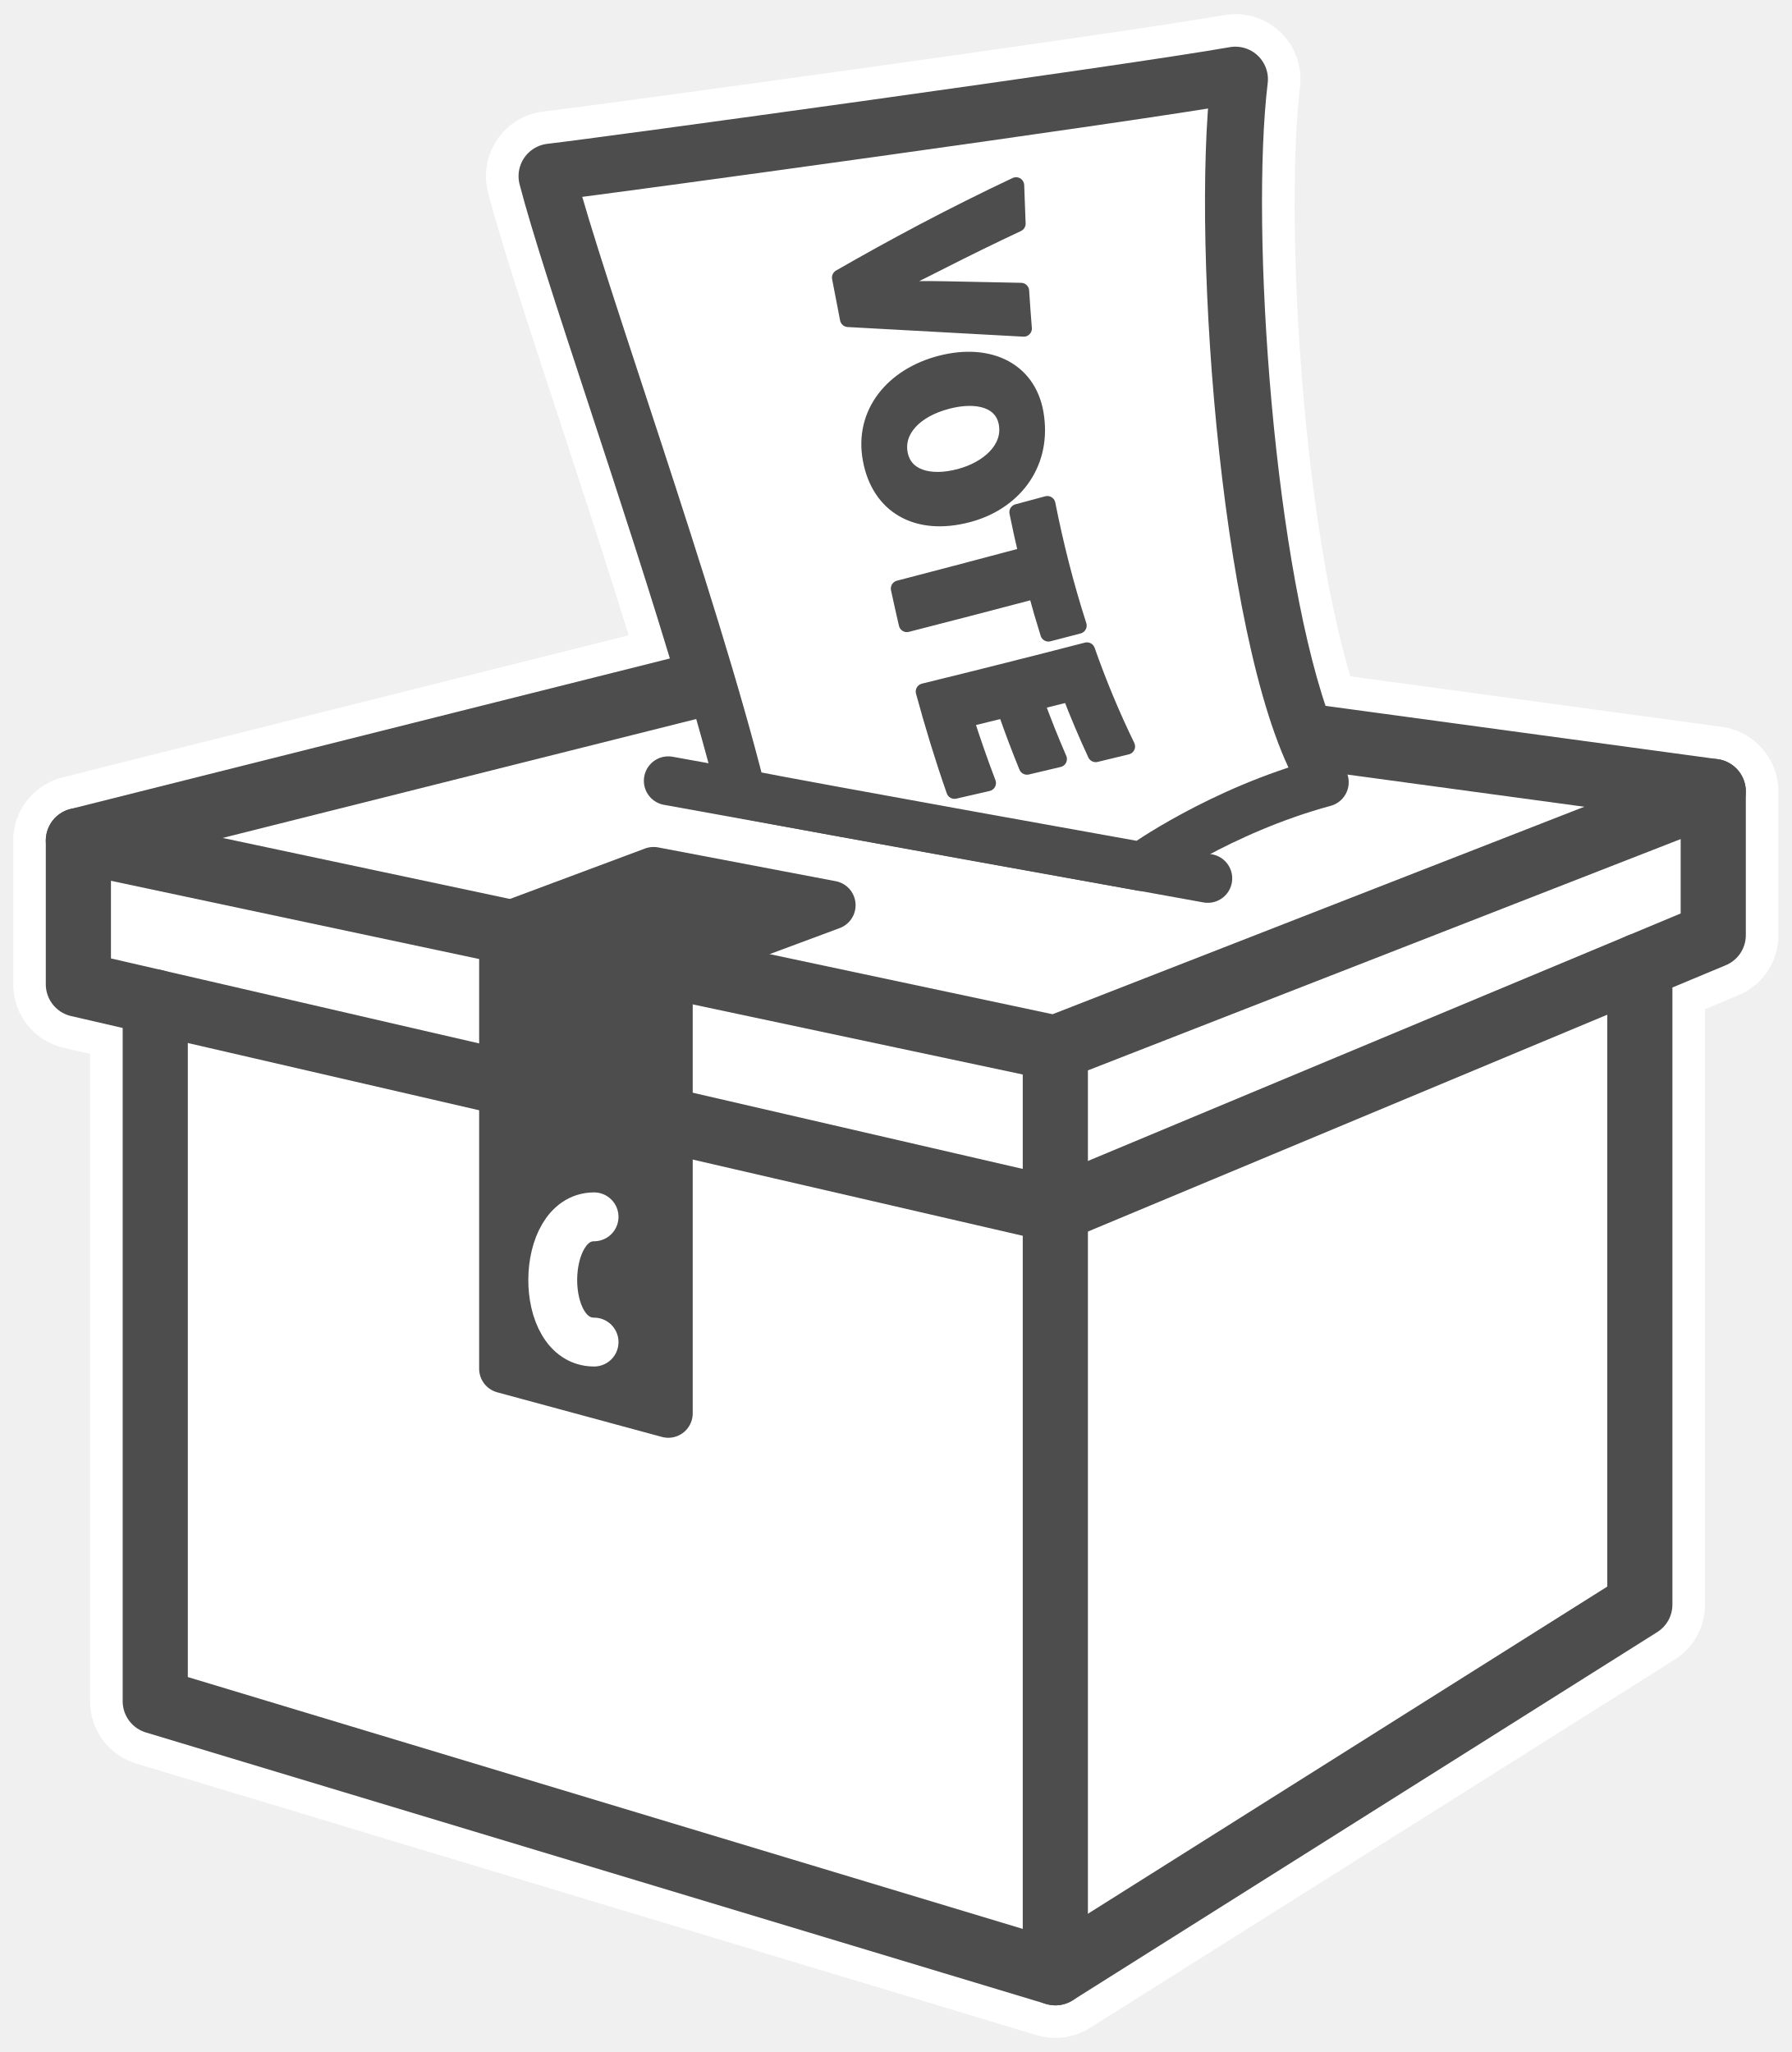
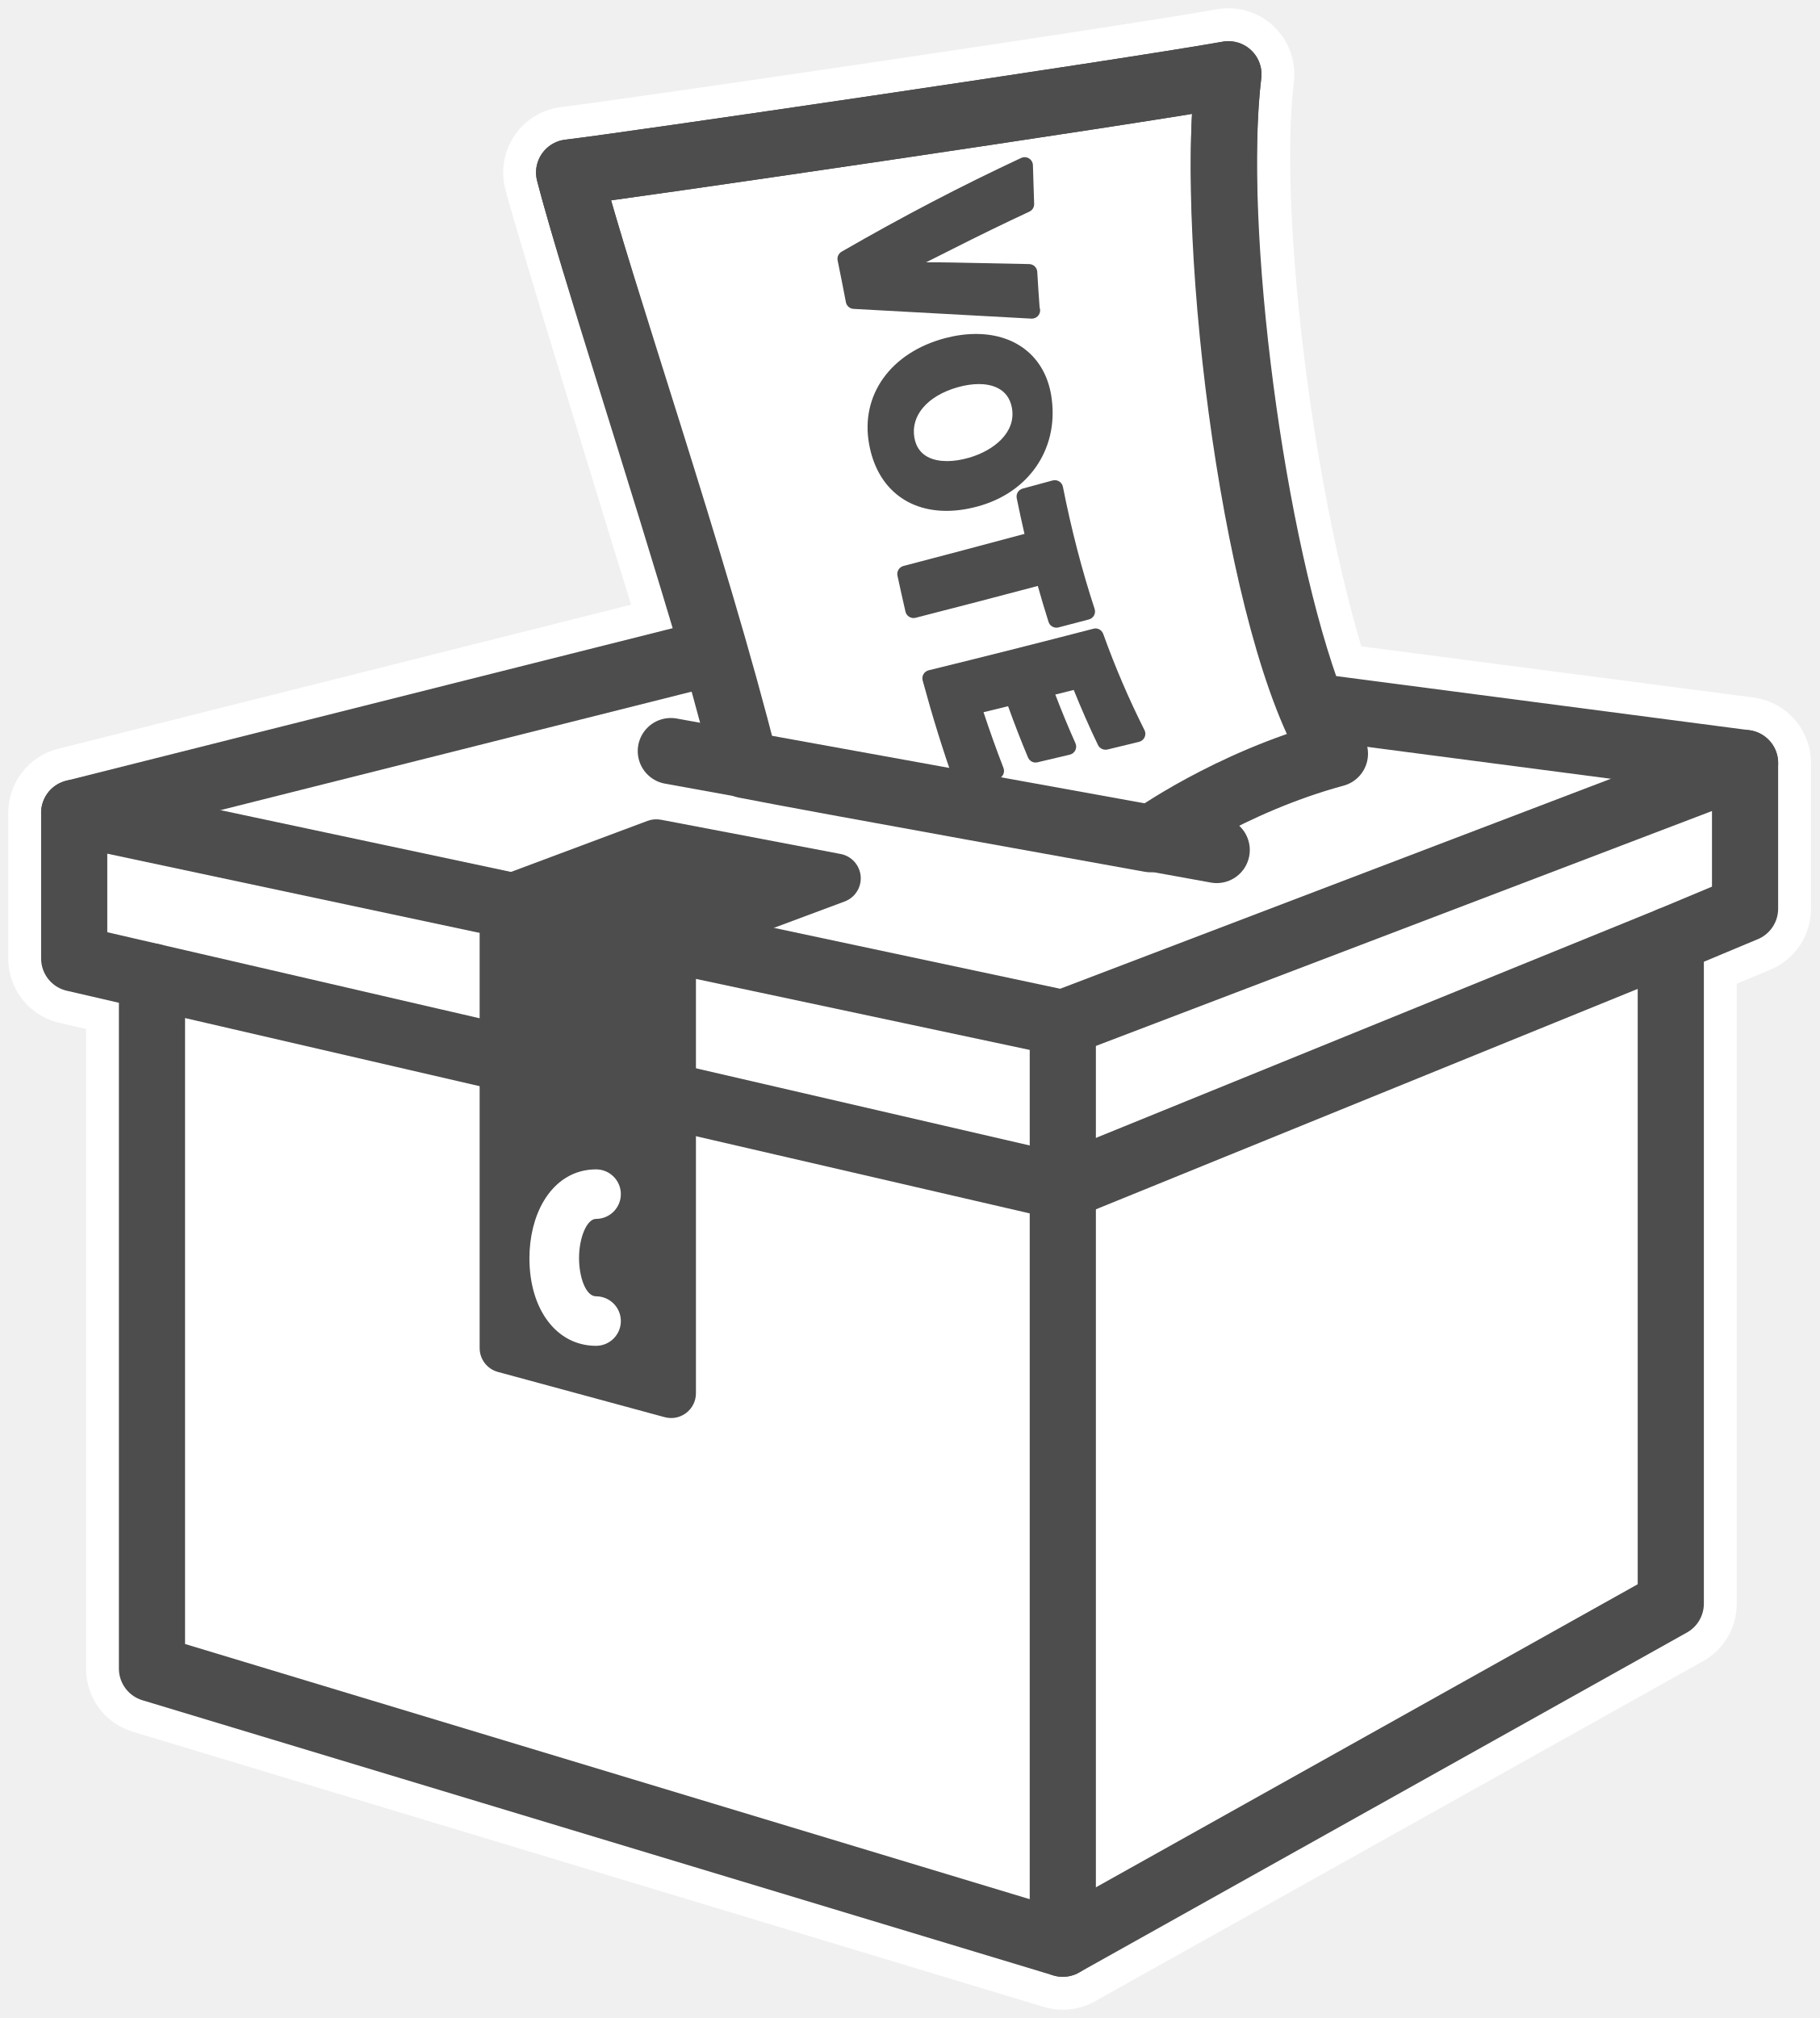
- <svg xmlns="http://www.w3.org/2000/svg" version="1.1" x="0px" y="0px" width="110px" height="126px" viewBox="-0.812 -0.866 110 126" overflow="visible" enable-background="new -0.812 -0.866 110 126" xml:space="preserve">
+ <svg xmlns="http://www.w3.org/2000/svg" version="1.1" x="0px" y="0px" width="110px" height="122px" viewBox="-0.5 -0.5 110 122" overflow="visible" enable-background="new -0.5 -0.5 110 122" xml:space="preserve">
  <defs>
</defs>
  <g>
-     <path fill="#FFFFFF" d="M63.982,124.268c-0.391,0-0.778-0.057-1.152-0.17L7.565,107.427c-1.702-0.514-2.846-2.053-2.846-3.83   V63.846L3.1,63.471C1.275,63.051,0,61.448,0,59.574v-8.825c0-1.838,1.244-3.433,3.026-3.88l34.762-8.729   c-1.413-4.572-2.973-9.319-4.369-13.572c-1.884-5.738-3.498-10.655-4.265-13.61c-0.291-1.121-0.083-2.312,0.571-3.267   c0.658-0.957,1.694-1.58,2.845-1.712c3.162-0.363,35.475-4.802,41.768-5.917C74.571,0.02,74.804,0,75.034,0   c1.027,0,2.004,0.388,2.75,1.093c0.917,0.869,1.373,2.134,1.222,3.387c-0.913,7.542,0.031,25.945,3.088,36.184l22.82,3.104   c1.973,0.268,3.461,1.972,3.461,3.963v8.826c0,1.62-0.966,3.069-2.46,3.691l-2.047,0.854v36.557c0,1.382-0.698,2.647-1.867,3.385   l-35.886,22.608C65.474,124.056,64.736,124.268,63.982,124.268z" />
+     <path fill="#FFFFFF" d="M63.761,121c-0.389,0-0.775-0.057-1.148-0.17L7.539,104.195c-1.696-0.513-2.836-2.048-2.836-3.821V61.708   l-1.614-0.374C1.271,60.915,0,59.316,0,57.446V48.64c0-1.834,1.24-3.425,3.016-3.871l34.642-8.711   c-1.408-4.562-6.84-22.175-7.604-25.124c-0.29-1.119-0.083-2.307,0.569-3.26c0.655-0.955,1.688-1.577,2.835-1.708   c3.15-0.362,33.352-4.792,39.623-5.904C73.313,0.02,73.545,0,73.774,0c1.024,0,1.997,0.387,2.74,1.091   c0.914,0.867,1.369,2.13,1.218,3.38c-0.91,7.526,1.031,23.889,4.077,34.105l23.741,3.097c1.966,0.268,3.449,1.968,3.449,3.955   v8.807c0,1.617-0.963,3.063-2.451,3.684l-2.04,0.853v37.479c0,1.379-0.696,2.642-1.86,3.377l-36.762,20.56   C65.247,120.788,64.513,121,63.761,121z" />
  </g>
-   <line fill="none" stroke="#4D4D4D" stroke-width="4" stroke-linecap="round" stroke-linejoin="round" stroke-miterlimit="10" x1="63.982" y1="73.481" x2="63.982" y2="120.268" />
-   <line display="none" fill="none" stroke="#333333" stroke-width="4" stroke-linecap="round" stroke-linejoin="round" stroke-miterlimit="10" x1="63.982" y1="77.424" x2="8.72" y2="64.664" />
-   <line display="none" fill="none" stroke="#333333" stroke-width="4" stroke-linecap="round" stroke-linejoin="round" stroke-miterlimit="10" x1="63.982" y1="77.424" x2="99.868" y2="62.438" />
-   <polygon display="none" fill="#333333" stroke="#333333" stroke-width="3" stroke-linecap="round" stroke-linejoin="round" stroke-miterlimit="10" points="  42.219,87.918 33.106,85.841 33.106,66.127 42.219,67.87 " />
-   <polygon fill="#4D4D4D" stroke="#4D4D4D" stroke-width="3" stroke-linecap="round" stroke-linejoin="round" stroke-miterlimit="10" points="  40.219,85.918 30.106,83.178 30.106,56.08 39.315,52.641 50.219,54.716 40.219,58.438 " />
-   <path fill="none" stroke="#4D4D4D" stroke-width="4" stroke-linecap="round" stroke-linejoin="round" stroke-miterlimit="10" d="  M79.099,44.294C75.418,34.711,73.913,13.27,75.035,4c-6.338,1.124-38.69,5.572-42.01,5.952c1.473,5.67,6.415,19.542,9.806,31.045  L4,50.749v8.825l4.72,1.09v42.933l55.263,16.671l35.886-22.608V58.438l4.507-1.882V47.73L79.099,44.294z" />
-   <polyline fill="none" stroke="#4D4D4D" stroke-width="4" stroke-linecap="round" stroke-linejoin="round" stroke-miterlimit="10" points="  4,50.749 63.982,63.492 104.375,47.73 " />
-   <polyline fill="none" stroke="#4D4D4D" stroke-width="4" stroke-linecap="round" stroke-linejoin="round" stroke-miterlimit="10" points="  63.982,63.492 63.982,73.424 8.72,60.664 " />
-   <line fill="none" stroke="#4D4D4D" stroke-width="4" stroke-linecap="round" stroke-linejoin="round" stroke-miterlimit="10" x1="63.982" y1="73.424" x2="99.868" y2="58.438" />
-   <line fill="none" stroke="#4D4D4D" stroke-width="3" stroke-linecap="round" stroke-linejoin="round" stroke-miterlimit="10" x1="40.219" y1="47.077" x2="73.342" y2="53.07" />
-   <path fill="#FFFFFF" stroke="#4D4D4D" stroke-width="3" stroke-linecap="round" stroke-linejoin="round" stroke-miterlimit="10" d="  M44.723,47.862c-3.04-12.147-9.914-31.044-11.697-37.911C36.345,9.571,68.697,5.123,75.035,4  c-1.255,10.368,0.773,35.971,5.459,43.168c-6.41,1.735-11.189,5.178-11.189,5.178S49.08,48.722,44.723,47.862z" />
-   <g>
-     <g>
-       <path fill="#4D4D4D" stroke="#4D4D4D" stroke-linecap="round" stroke-linejoin="round" stroke-miterlimit="10" d="M50.768,16.18    c3.311-1.903,6.86-3.802,10.803-5.663c0.026,0.781,0.055,1.564,0.088,2.35c-1.6,0.75-3.14,1.506-4.631,2.264    c-1.271,0.643-2.432,1.238-3.706,1.794c0.002,0.014,0.005,0.029,0.007,0.043c1.305-0.075,2.604-0.089,3.859-0.064    c1.564,0.032,3.127,0.064,4.687,0.096c0.05,0.768,0.104,1.536,0.167,2.307c-3.571-0.198-7.165-0.395-10.784-0.591    C51.098,17.869,50.936,17.024,50.768,16.18z" />
-       <path fill="#4D4D4D" stroke="#4D4D4D" stroke-linecap="round" stroke-linejoin="round" stroke-miterlimit="10" d="M58.639,30.705    c-3.178,0.85-5.468-0.547-5.981-3.372c-0.526-2.839,1.375-5.11,4.281-5.867c3.057-0.791,5.518,0.469,5.86,3.315    C63.184,27.759,61.316,29.991,58.639,30.705z M57.317,23.756c-1.959,0.52-3.159,1.767-2.897,3.224    c0.264,1.472,1.828,1.941,3.708,1.436c1.751-0.47,3.105-1.696,2.891-3.204C60.812,23.719,59.251,23.244,57.317,23.756z" />
-       <path fill="#4D4D4D" stroke="#4D4D4D" stroke-linecap="round" stroke-linejoin="round" stroke-miterlimit="10" d="M62.236,33.205    c-0.208-0.873-0.399-1.746-0.577-2.62c0.609-0.165,1.22-0.329,1.83-0.494c0.494,2.488,1.12,4.979,1.918,7.455    c-0.614,0.161-1.229,0.321-1.848,0.482c-0.275-0.879-0.531-1.759-0.769-2.64c-2.608,0.689-5.242,1.375-7.922,2.059    C54.7,36.724,54.538,36,54.382,35.275C57.026,34.589,59.639,33.899,62.236,33.205z" />
-       <path fill="#4D4D4D" stroke="#4D4D4D" stroke-linecap="round" stroke-linejoin="round" stroke-miterlimit="10" d="M62.242,46.204    c-0.476-1.163-0.915-2.333-1.321-3.508c-0.812,0.199-1.629,0.398-2.453,0.599c0.42,1.312,0.874,2.619,1.369,3.92    c-0.677,0.156-1.359,0.313-2.047,0.471c-0.707-2.019-1.325-4.05-1.879-6.088c3.43-0.84,6.756-1.679,10.012-2.521    c0.696,1.979,1.508,3.945,2.455,5.891c-0.635,0.154-1.272,0.31-1.916,0.464c-0.573-1.231-1.097-2.473-1.574-3.719    c-0.693,0.174-1.391,0.349-2.093,0.522c0.429,1.174,0.894,2.344,1.398,3.507C63.548,45.896,62.897,46.05,62.242,46.204z" />
-     </g>
-   </g>
-   <path fill="none" stroke="#FFFFFF" stroke-width="3" stroke-linecap="round" stroke-linejoin="round" stroke-miterlimit="10" d="  M35.662,81.542c-3.425,0-3.341-7.69,0-7.69" />
+   <line fill="none" stroke="#4D4D4D" stroke-width="4" stroke-linecap="round" stroke-linejoin="round" stroke-miterlimit="10" x1="63.761" y1="71.323" x2="63.761" y2="117.009" />
+   <path fill="#4D4D4D" d="M50.326,51.128l-10.865-2.071c-0.27-0.05-0.549-0.027-0.808,0.069l-9.178,3.432  c-0.586,0.219-0.974,0.778-0.974,1.401v27.04c0,0.675,0.453,1.267,1.106,1.443l10.078,2.734c0.13,0.035,0.262,0.053,0.394,0.053  c0.325,0,0.646-0.106,0.911-0.308c0.371-0.282,0.589-0.722,0.589-1.188V57.352L50.57,54c0.63-0.234,1.026-0.859,0.97-1.527  C51.482,51.803,50.987,51.253,50.326,51.128z M35.539,77.87c0.828,0,1.5,0.67,1.5,1.496s-0.672,1.497-1.5,1.497  c-2.372,0-4.028-2.179-4.028-5.298c0-1.271,0.298-2.482,0.839-3.412c0.734-1.263,1.867-1.958,3.189-1.958  c0.828,0,1.5,0.671,1.5,1.497s-0.672,1.497-1.5,1.497c-0.548,0-1.028,1.109-1.028,2.376C34.511,76.673,34.903,77.87,35.539,77.87z" />
+   <path fill="none" stroke="#4D4D4D" stroke-width="4" stroke-linecap="round" stroke-linejoin="round" stroke-miterlimit="10" d="  M78.825,42.198c-3.668-9.562-6.168-28.957-5.05-38.208C67.46,5.112,37.219,9.551,33.911,9.93c1.468,5.658,5.393,17.5,8.771,28.979  L3.986,48.64v8.807l4.703,1.087v41.841l55.071,16.635l36.762-20.56V56.312l4.491-1.878v-8.807L78.825,42.198z" />
+   <polyline fill="none" stroke="#4D4D4D" stroke-width="4" stroke-linecap="round" stroke-linejoin="round" stroke-miterlimit="10" points="  3.986,48.64 63.761,61.355 105.014,45.628 " />
+   <polyline fill="none" stroke="#4D4D4D" stroke-width="4" stroke-linecap="round" stroke-linejoin="round" stroke-miterlimit="10" points="  63.761,61.355 63.761,71.266 8.689,58.533 " />
+   <line fill="none" stroke="#4D4D4D" stroke-width="4" stroke-linecap="round" stroke-linejoin="round" stroke-miterlimit="10" x1="63.761" y1="71.266" x2="100.522" y2="56.312" />
+   <line fill="none" stroke="#4D4D4D" stroke-width="4" stroke-linecap="round" stroke-linejoin="round" stroke-miterlimit="10" x1="40.06" y1="44.907" x2="73.067" y2="50.888" />
+   <path fill="none" stroke="#4D4D4D" stroke-width="4" stroke-linecap="round" stroke-linejoin="round" stroke-miterlimit="10" d="  M44.568,45.759c-3.03-12.121-8.88-28.977-10.657-35.829c3.308-0.379,33.549-4.818,39.864-5.939  c-1.25,10.346,1.771,33.894,6.44,41.076c-6.388,1.731-11.151,5.167-11.151,5.167S48.91,46.617,44.568,45.759z" />
+   <path fill="#4D4D4D" d="M58.602,30.12c3.067-0.823,4.874-3.417,4.495-6.45c-0.285-2.455-2.043-3.98-4.588-3.98  c-0.59,0-1.21,0.083-1.845,0.248c-3.309,0.867-5.162,3.449-4.612,6.426c0.456,2.517,2.203,4.021,4.676,4.021  C57.321,30.385,57.952,30.296,58.602,30.12z M54.786,25.956c-0.231-1.33,0.791-2.523,2.604-3.04  c0.459-0.131,0.896-0.197,1.297-0.197c0.651,0,1.777,0.188,1.999,1.448c0.264,1.49-1.12,2.584-2.607,3.008  c-0.465,0.133-0.907,0.201-1.313,0.201C55.977,27.375,54.993,27.129,54.786,25.956z" />
+   <path fill="#4D4D4D" d="M68.7,43.639c-0.93-1.844-1.77-3.8-2.495-5.815c-0.089-0.244-0.35-0.386-0.597-0.313  c-3.292,0.854-6.642,1.7-9.957,2.512c-0.131,0.032-0.243,0.115-0.312,0.231s-0.087,0.254-0.052,0.384  c0.592,2.18,1.211,4.178,1.894,6.107c0.072,0.203,0.264,0.333,0.472,0.333c0.037,0,0.074-0.004,0.111-0.013l2.057-0.472  c0.141-0.033,0.261-0.125,0.328-0.253c0.068-0.127,0.077-0.278,0.025-0.414c-0.418-1.076-0.822-2.208-1.206-3.369l1.485-0.362  c0.381,1.058,0.784,2.098,1.203,3.097c0.095,0.225,0.338,0.354,0.575,0.293l1.955-0.462c0.145-0.034,0.267-0.132,0.332-0.264  c0.066-0.134,0.069-0.289,0.009-0.424c-0.427-0.955-0.836-1.943-1.219-2.945l1.114-0.278c0.457,1.136,0.95,2.256,1.467,3.33  c0.103,0.213,0.343,0.322,0.568,0.271l1.913-0.464c0.148-0.036,0.271-0.138,0.336-0.275C68.771,43.935,68.769,43.774,68.7,43.639z" />
+   <path fill="#4D4D4D" d="M61.87,18.763c0.007,0.001,0.015,0,0.02,0c0.276,0,0.5-0.223,0.5-0.499c0-0.062-0.011-0.121-0.031-0.175  c-0.053-0.719-0.101-1.438-0.142-2.154c-0.015-0.26-0.228-0.465-0.489-0.47l-4.674-0.095c-0.515-0.01-1.043-0.014-1.563-0.01  c0.422-0.209,0.845-0.422,1.276-0.64l0.346-0.175c1.571-0.796,3.085-1.532,4.626-2.25c0.183-0.084,0.296-0.27,0.289-0.47  c-0.028-0.781-0.053-1.56-0.074-2.337c-0.005-0.168-0.094-0.323-0.237-0.411c-0.143-0.089-0.322-0.098-0.475-0.027  c-3.615,1.685-7.167,3.538-10.855,5.666c-0.187,0.107-0.283,0.321-0.24,0.531c0.172,0.841,0.338,1.683,0.499,2.523  c0.043,0.225,0.234,0.392,0.464,0.404c3.604,0.195,7.182,0.392,10.734,0.588C61.852,18.762,61.861,18.763,61.87,18.763z" />
+   <path fill="#4D4D4D" d="M62.899,37.099c0.067,0.211,0.264,0.348,0.477,0.348c0.042,0,0.084-0.005,0.126-0.017l1.835-0.48  c0.133-0.035,0.246-0.124,0.312-0.244s0.078-0.263,0.036-0.393c-0.763-2.324-1.407-4.808-1.917-7.381  c-0.026-0.137-0.108-0.255-0.227-0.328c-0.118-0.074-0.262-0.094-0.395-0.058l-1.812,0.492c-0.255,0.069-0.411,0.323-0.359,0.58  c0.146,0.721,0.302,1.439,0.469,2.16c-2.419,0.649-4.853,1.295-7.317,1.938c-0.259,0.067-0.419,0.327-0.363,0.587  c0.156,0.725,0.317,1.451,0.484,2.175c0.03,0.132,0.112,0.245,0.228,0.313c0.115,0.072,0.255,0.092,0.384,0.058  c2.501-0.639,4.959-1.28,7.39-1.925C62.452,35.649,62.669,36.374,62.899,37.099z" />
</svg>
